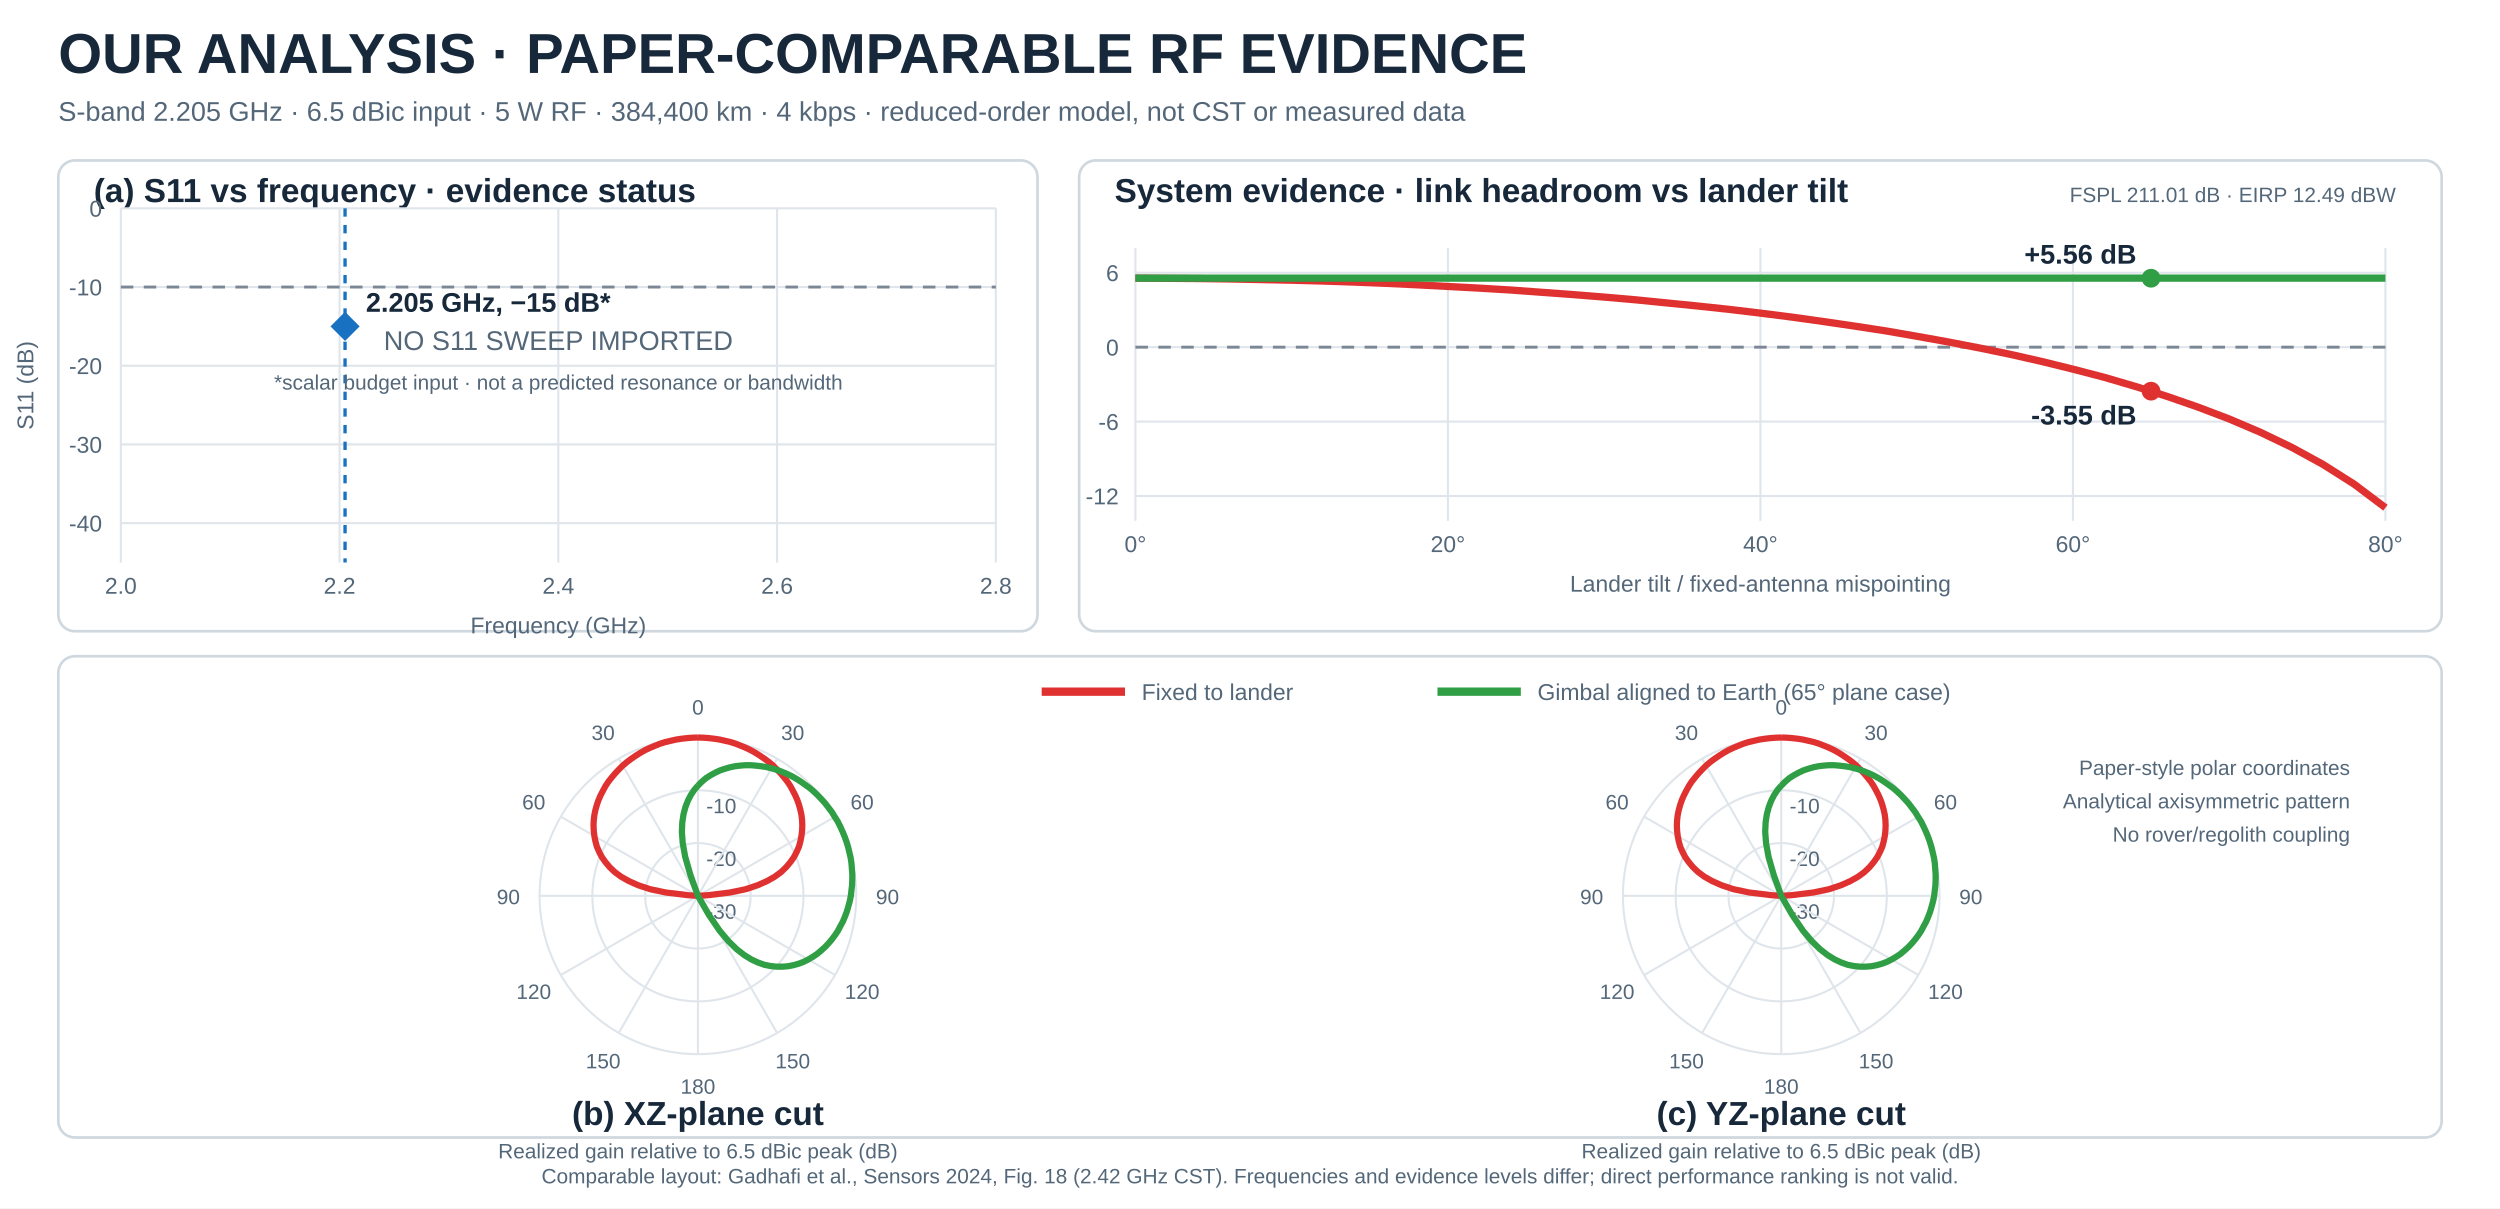
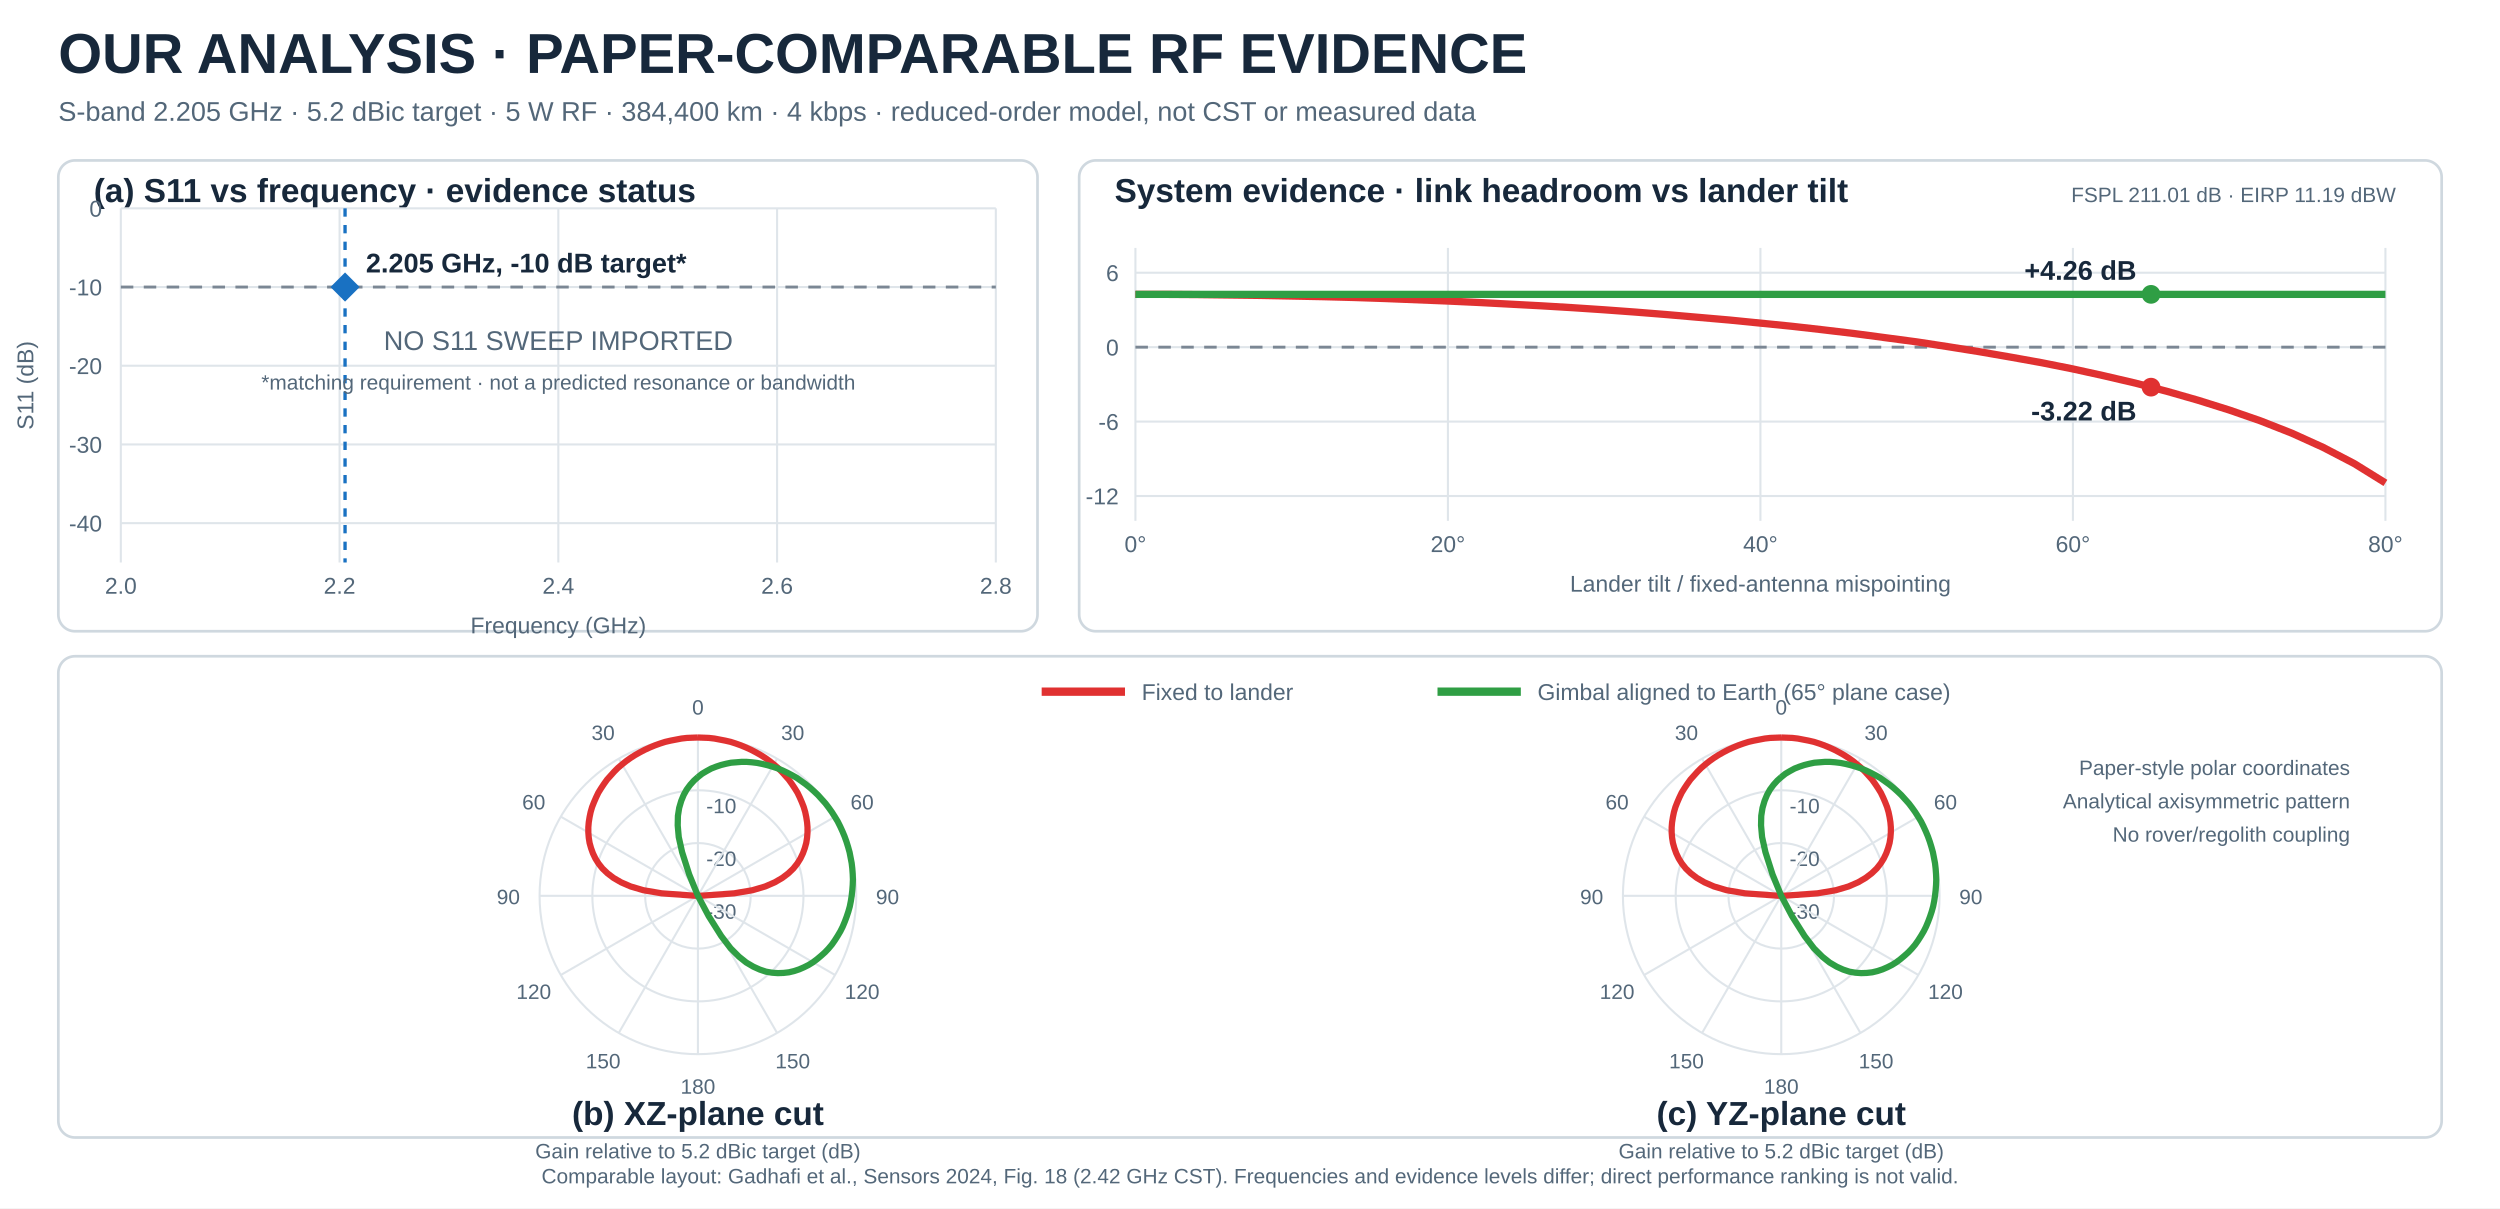
<svg xmlns="http://www.w3.org/2000/svg" width="1200" height="580" viewBox="0 0 1200 580">
  <rect width="100%" height="100%" fill="#fff" />
  <style>
text{font-family:Arial,"Noto Sans Thai",sans-serif;fill:#17283b}.title{font-size:27px;font-weight:700}.sub{font-size:13px;fill:#536779}.panel{font-size:16px;font-weight:700}.axis{font-size:11px;fill:#536779}.tiny{font-size:10px;fill:#536779}.metric{font-size:13px;font-weight:700}.card{fill:#fff;stroke:#cfd8df;stroke-width:1.3}.grid{stroke:#dfe5ea;stroke-width:1}.fixed{stroke:#e03131;fill:none}.gimbal{stroke:#2f9e44;fill:none}.threshold{stroke:#7b8794;stroke-width:1.4;stroke-dasharray:6 5}</style>
  <text x="28" y="35" class="title">OUR ANALYSIS · PAPER-COMPARABLE RF EVIDENCE</text>
-   <text x="28" y="58" class="sub">S-band 2.205 GHz · 6.5 dBic input · 5 W RF · 384,400 km · 4 kbps · reduced-order model, not CST or measured data</text>
+   <text x="28" y="58" class="sub">S-band 2.205 GHz · 5.2 dBic target · 5 W RF · 384,400 km · 4 kbps · reduced-order model, not CST or measured data</text>
  <rect x="28" y="77" width="470" height="226" rx="8" class="card" />
  <text x="45" y="97" class="panel">(a) S11 vs frequency · evidence status</text>
  <line x1="58" y1="100" x2="58" y2="270" class="grid" />
  <text x="58" y="285" text-anchor="middle" class="axis">2.0</text>
  <line x1="163" y1="100" x2="163" y2="270" class="grid" />
  <text x="163" y="285" text-anchor="middle" class="axis">2.2</text>
  <line x1="268" y1="100" x2="268" y2="270" class="grid" />
  <text x="268" y="285" text-anchor="middle" class="axis">2.4</text>
  <line x1="373" y1="100" x2="373" y2="270" class="grid" />
  <text x="373" y="285" text-anchor="middle" class="axis">2.6</text>
  <line x1="478" y1="100" x2="478" y2="270" class="grid" />
  <text x="478" y="285" text-anchor="middle" class="axis">2.8</text>
  <line x1="58" y1="100" x2="478" y2="100" class="grid" />
  <text x="49" y="104" text-anchor="end" class="axis">0</text>
  <line x1="58" y1="137.778" x2="478" y2="137.778" class="grid" />
  <text x="49" y="141.778" text-anchor="end" class="axis">-10</text>
  <line x1="58" y1="175.556" x2="478" y2="175.556" class="grid" />
  <text x="49" y="179.556" text-anchor="end" class="axis">-20</text>
  <line x1="58" y1="213.333" x2="478" y2="213.333" class="grid" />
  <text x="49" y="217.333" text-anchor="end" class="axis">-30</text>
  <line x1="58" y1="251.111" x2="478" y2="251.111" class="grid" />
  <text x="49" y="255.111" text-anchor="end" class="axis">-40</text>
  <line x1="58" y1="137.778" x2="478" y2="137.778" class="threshold" />
  <line x1="165.625" y1="100" x2="165.625" y2="270" stroke="#1971c2" stroke-width="1.6" stroke-dasharray="4 4" />
-   <path d="M165.625,149.667 l7,7 l-7,7 l-7,-7 z" fill="#1971c2" />
-   <text x="175.625" y="149.667" class="metric" fill="#1971c2">2.205 GHz, −15 dB*</text>
+   <path d="M165.625,130.778 l7,7 l-7,7 l-7,-7 z" fill="#1971c2" />
+   <text x="175.625" y="130.778" class="metric" fill="#1971c2">2.205 GHz, -10 dB target*</text>
  <text x="268" y="168" text-anchor="middle" class="sub">NO S11 SWEEP IMPORTED</text>
-   <text x="268" y="187" text-anchor="middle" class="tiny">*scalar budget input · not a predicted resonance or bandwidth</text>
+   <text x="268" y="187" text-anchor="middle" class="tiny">*matching requirement · not a predicted resonance or bandwidth</text>
  <text x="268" y="304" text-anchor="middle" class="axis">Frequency (GHz)</text>
  <text x="16" y="185" text-anchor="middle" class="axis" transform="rotate(-90 16 185)">S11 (dB)</text>
  <rect x="518" y="77" width="654" height="226" rx="8" class="card" />
  <text x="535" y="97" class="panel">System evidence · link headroom vs lander tilt</text>
-   <text x="1150" y="97" text-anchor="end" class="tiny">FSPL 211.01 dB · EIRP 12.49 dBW</text>
+   <text x="1150" y="97" text-anchor="end" class="tiny">FSPL 211.01 dB · EIRP 11.19 dBW</text>
  <line x1="545" y1="238.091" x2="1145" y2="238.091" class="grid" />
  <text x="537" y="242.091" text-anchor="end" class="axis">-12</text>
  <line x1="545" y1="202.364" x2="1145" y2="202.364" class="grid" />
  <text x="537" y="206.364" text-anchor="end" class="axis">-6</text>
  <line x1="545" y1="166.636" x2="1145" y2="166.636" class="grid" />
  <text x="537" y="170.636" text-anchor="end" class="axis">0</text>
  <line x1="545" y1="130.909" x2="1145" y2="130.909" class="grid" />
  <text x="537" y="134.909" text-anchor="end" class="axis">6</text>
  <line x1="545" y1="119" x2="545" y2="250" class="grid" />
  <text x="545" y="265" text-anchor="middle" class="axis">0°</text>
  <line x1="695" y1="119" x2="695" y2="250" class="grid" />
  <text x="695" y="265" text-anchor="middle" class="axis">20°</text>
  <line x1="845" y1="119" x2="845" y2="250" class="grid" />
  <text x="845" y="265" text-anchor="middle" class="axis">40°</text>
  <line x1="995" y1="119" x2="995" y2="250" class="grid" />
  <text x="995" y="265" text-anchor="middle" class="axis">60°</text>
  <line x1="1145" y1="119" x2="1145" y2="250" class="grid" />
  <text x="1145" y="265" text-anchor="middle" class="axis">80°</text>
  <line x1="545" y1="166.636" x2="1145" y2="166.636" class="threshold" />
-   <path d="M545.0,133.5 L560.0,133.6 L575.0,133.7 L590.0,133.9 L605.0,134.2 L620.0,134.5 L635.0,134.9 L650.0,135.4 L665.0,136.0 L680.0,136.7 L695.0,137.5 L710.0,138.3 L725.0,139.2 L740.0,140.3 L755.0,141.4 L770.0,142.6 L785.0,143.9 L800.0,145.4 L815.0,146.9 L830.0,148.5 L845.0,150.3 L860.0,152.2 L875.0,154.3 L890.0,156.5 L905.0,158.8 L920.0,161.4 L935.0,164.1 L950.0,167.0 L965.0,170.1 L980.0,173.5 L995.0,177.2 L1010.0,181.1 L1025.0,185.5 L1040.0,190.2 L1055.0,195.4 L1070.0,201.1 L1085.0,207.5 L1100.0,214.7 L1115.0,222.9 L1130.0,232.4 L1145.0,243.7" class="fixed" stroke-width="3.5" />
-   <path d="M545.0,133.5 L560.0,133.5 L575.0,133.5 L590.0,133.5 L605.0,133.5 L620.0,133.5 L635.0,133.5 L650.0,133.5 L665.0,133.5 L680.0,133.5 L695.0,133.5 L710.0,133.5 L725.0,133.5 L740.0,133.5 L755.0,133.5 L770.0,133.5 L785.0,133.5 L800.0,133.5 L815.0,133.5 L830.0,133.5 L845.0,133.5 L860.0,133.5 L875.0,133.5 L890.0,133.5 L905.0,133.5 L920.0,133.5 L935.0,133.5 L950.0,133.5 L965.0,133.5 L980.0,133.5 L995.0,133.5 L1010.0,133.5 L1025.0,133.5 L1040.0,133.5 L1055.0,133.5 L1070.0,133.5 L1085.0,133.5 L1100.0,133.5 L1115.0,133.5 L1130.0,133.5 L1145.0,133.5" class="gimbal" stroke-width="3.5" />
-   <circle cx="1032.5" cy="187.762" r="4.5" fill="#e03131" />
-   <circle cx="1032.5" cy="133.549" r="4.5" fill="#2f9e44" />
-   <text x="1025.5" y="203.762" text-anchor="end" class="metric" fill="#e03131">-3.55 dB</text>
-   <text x="1025.5" y="126.549" text-anchor="end" class="metric" fill="#2f9e44">+5.56 dB</text>
+   <path d="M545.0,141.3 L560.0,141.3 L575.0,141.4 L590.0,141.6 L605.0,141.8 L620.0,142.1 L635.0,142.4 L650.0,142.8 L665.0,143.3 L680.0,143.9 L695.0,144.5 L710.0,145.2 L725.0,146.0 L740.0,146.8 L755.0,147.7 L770.0,148.7 L785.0,149.8 L800.0,151.0 L815.0,152.3 L830.0,153.6 L845.0,155.1 L860.0,156.6 L875.0,158.3 L890.0,160.1 L905.0,162.1 L920.0,164.1 L935.0,166.4 L950.0,168.8 L965.0,171.4 L980.0,174.1 L995.0,177.1 L1010.0,180.4 L1025.0,183.9 L1040.0,187.8 L1055.0,192.1 L1070.0,196.8 L1085.0,202.0 L1100.0,207.9 L1115.0,214.7 L1130.0,222.5 L1145.0,231.8" class="fixed" stroke-width="3.5" />
+   <path d="M545.0,141.3 L560.0,141.3 L575.0,141.3 L590.0,141.3 L605.0,141.3 L620.0,141.3 L635.0,141.3 L650.0,141.3 L665.0,141.3 L680.0,141.3 L695.0,141.3 L710.0,141.3 L725.0,141.3 L740.0,141.3 L755.0,141.3 L770.0,141.3 L785.0,141.3 L800.0,141.3 L815.0,141.3 L830.0,141.3 L845.0,141.3 L860.0,141.3 L875.0,141.3 L890.0,141.3 L905.0,141.3 L920.0,141.3 L935.0,141.3 L950.0,141.3 L965.0,141.3 L980.0,141.3 L995.0,141.3 L1010.0,141.3 L1025.0,141.3 L1040.0,141.3 L1055.0,141.3 L1070.0,141.3 L1085.0,141.3 L1100.0,141.3 L1115.0,141.3 L1130.0,141.3 L1145.0,141.3" class="gimbal" stroke-width="3.5" />
+   <circle cx="1032.5" cy="185.836" r="4.5" fill="#e03131" />
+   <circle cx="1032.5" cy="141.29" r="4.5" fill="#2f9e44" />
+   <text x="1025.5" y="201.836" text-anchor="end" class="metric" fill="#e03131">-3.22 dB</text>
+   <text x="1025.5" y="134.29" text-anchor="end" class="metric" fill="#2f9e44">+4.26 dB</text>
  <text x="845" y="284" text-anchor="middle" class="axis">Lander tilt / fixed-antenna mispointing</text>
  <rect x="28" y="315" width="1144" height="231" rx="8" class="card" />
  <line x1="500" y1="332" x2="540" y2="332" class="fixed" stroke-width="4" />
  <text x="548" y="336" class="axis">Fixed to lander</text>
  <line x1="690" y1="332" x2="730" y2="332" class="gimbal" stroke-width="4" />
  <text x="738" y="336" class="axis">Gimbal aligned to Earth (65° plane case)</text>
  <circle cx="335" cy="430" r="0" fill="none" class="grid" />
  <text x="339" y="441" class="tiny">-30</text>
  <circle cx="335" cy="430" r="25.333" fill="none" class="grid" />
  <text x="339" y="415.667" class="tiny">-20</text>
  <circle cx="335" cy="430" r="50.667" fill="none" class="grid" />
  <text x="339" y="390.333" class="tiny">-10</text>
  <circle cx="335" cy="430" r="76" fill="none" class="grid" />
  <line x1="335" y1="430" x2="335" y2="354" class="grid" />
  <text x="335" y="343" class="tiny" text-anchor="middle">0</text>
  <line x1="335" y1="430" x2="373" y2="364.182" class="grid" />
  <text x="380.5" y="355.192" class="tiny" text-anchor="middle">30</text>
  <line x1="335" y1="430" x2="400.818" y2="392" class="grid" />
  <text x="413.808" y="388.5" class="tiny" text-anchor="middle">60</text>
  <line x1="335" y1="430" x2="411" y2="430" class="grid" />
  <text x="426" y="434" class="tiny" text-anchor="middle">90</text>
  <line x1="335" y1="430" x2="400.818" y2="468" class="grid" />
  <text x="413.808" y="479.5" class="tiny" text-anchor="middle">120</text>
  <line x1="335" y1="430" x2="373" y2="495.818" class="grid" />
  <text x="380.5" y="512.808" class="tiny" text-anchor="middle">150</text>
  <line x1="335" y1="430" x2="335" y2="506" class="grid" />
  <text x="335" y="525" class="tiny" text-anchor="middle">180</text>
  <line x1="335" y1="430" x2="297" y2="495.818" class="grid" />
  <text x="289.5" y="512.808" class="tiny" text-anchor="middle">150</text>
  <line x1="335" y1="430" x2="269.182" y2="468" class="grid" />
  <text x="256.192" y="479.5" class="tiny" text-anchor="middle">120</text>
  <line x1="335" y1="430" x2="259" y2="430" class="grid" />
  <text x="244" y="434" class="tiny" text-anchor="middle">90</text>
  <line x1="335" y1="430" x2="269.182" y2="392" class="grid" />
  <text x="256.192" y="388.5" class="tiny" text-anchor="middle">60</text>
  <line x1="335" y1="430" x2="297" y2="364.182" class="grid" />
  <text x="289.5" y="355.192" class="tiny" text-anchor="middle">30</text>
-   <path d="M335.0,354.0 L337.7,354.1 L340.3,354.3 L342.9,354.6 L345.5,355.0 L348.1,355.6 L350.7,356.2 L353.2,357.0 L355.7,358.0 L358.1,359.0 L360.4,360.1 L362.7,361.4 L364.9,362.8 L367.1,364.3 L369.1,365.8 L371.1,367.5 L372.9,369.3 L374.7,371.2 L376.3,373.1 L377.9,375.1 L379.3,377.2 L380.5,379.4 L381.7,381.7 L382.7,384.0 L383.5,386.3 L384.2,388.8 L384.7,391.2 L385.0,393.7 L385.1,396.2 L385.0,398.7 L384.7,401.3 L384.2,403.8 L383.5,406.4 L382.4,408.9 L381.1,411.4 L379.4,413.8 L377.4,416.2 L374.9,418.6 L371.9,420.8 L368.2,422.9 L363.7,424.9 L358.0,426.8 L350.4,428.4 L339.7,429.7 L335.0,430.0 L335.0,430.0 L335.0,430.0 L335.0,430.0 L335.0,430.0 L335.0,430.0 L335.0,430.0 L335.0,430.0 L335.0,430.0 L335.0,430.0 L335.0,430.0 L335.0,430.0 L335.0,430.0 L335.0,430.0 L335.0,430.0 L335.0,430.0 L335.0,430.0 L335.0,430.0 L335.0,430.0 L335.0,430.0 L335.0,430.0 L335.0,430.0 L335.0,430.0 L335.0,430.0 L335.0,430.0 L335.0,430.0 L335.0,430.0 L335.0,430.0 L335.0,430.0 L335.0,430.0 L335.0,430.0 L335.0,430.0 L335.0,430.0 L335.0,430.0 L335.0,430.0 L335.0,430.0 L335.0,430.0 L335.0,430.0 L335.0,430.0 L335.0,430.0 L335.0,430.0 L335.0,430.0 L335.0,430.0 L335.0,430.0 L335.0,430.0 L335.0,430.0 L335.0,430.0 L335.0,430.0 L335.0,430.0 L335.0,430.0 L335.0,430.0 L335.0,430.0 L335.0,430.0 L335.0,430.0 L335.0,430.0 L335.0,430.0 L335.0,430.0 L335.0,430.0 L335.0,430.0 L335.0,430.0 L335.0,430.0 L335.0,430.0 L335.0,430.0 L335.0,430.0 L335.0,430.0 L335.0,430.0 L335.0,430.0 L335.0,430.0 L335.0,430.0 L335.0,430.0 L335.0,430.0 L335.0,430.0 L335.0,430.0 L335.0,430.0 L335.0,430.0 L335.0,430.0 L335.0,430.0 L335.0,430.0 L335.0,430.0 L335.0,430.0 L335.0,430.0 L335.0,430.0 L335.0,430.0 L335.0,430.0 L335.0,430.0 L335.0,430.0 L335.0,430.0 L335.0,430.0 L335.0,430.0 L335.0,430.0 L335.0,430.0 L335.0,430.0 L335.0,430.0 L330.3,429.7 L319.6,428.4 L312.0,426.8 L306.3,424.9 L301.8,422.9 L298.1,420.8 L295.1,418.6 L292.6,416.2 L290.6,413.8 L288.9,411.4 L287.6,408.9 L286.5,406.4 L285.8,403.8 L285.3,401.3 L285.0,398.7 L284.9,396.2 L285.0,393.7 L285.3,391.2 L285.8,388.8 L286.5,386.3 L287.3,384.0 L288.3,381.7 L289.5,379.4 L290.7,377.2 L292.1,375.1 L293.7,373.1 L295.3,371.2 L297.1,369.3 L298.9,367.5 L300.9,365.8 L302.9,364.3 L305.1,362.8 L307.3,361.4 L309.6,360.1 L311.9,359.0 L314.3,358.0 L316.8,357.0 L319.3,356.2 L321.9,355.6 L324.5,355.0 L327.1,354.6 L329.7,354.3 L332.3,354.1 L335.0,354.0" class="fixed" stroke-width="3" />
-   <path d="M335.0,377.1 L336.9,375.2 L338.9,373.5 L341.1,372.1 L343.3,370.9 L345.6,369.8 L348.0,369.0 L350.4,368.3 L352.8,367.8 L355.3,367.5 L357.8,367.3 L360.3,367.3 L362.8,367.5 L365.4,367.8 L367.9,368.2 L370.3,368.8 L372.8,369.5 L375.2,370.4 L377.6,371.4 L379.9,372.5 L382.2,373.8 L384.4,375.2 L386.5,376.7 L388.6,378.2 L390.6,379.9 L392.5,381.7 L394.3,383.6 L396.1,385.6 L397.7,387.7 L399.3,389.8 L400.7,392.1 L402.1,394.3 L403.3,396.7 L404.4,399.1 L405.4,401.5 L406.3,404.0 L407.1,406.6 L407.7,409.1 L408.3,411.7 L408.7,414.3 L408.9,417.0 L409.1,419.6 L409.1,422.2 L409.0,424.8 L408.7,427.4 L408.4,430.0 L407.9,432.5 L407.2,435.1 L406.5,437.5 L405.6,439.9 L404.6,442.3 L403.4,444.5 L402.2,446.8 L400.8,448.9 L399.3,450.9 L397.7,452.8 L396.0,454.6 L394.1,456.3 L392.2,457.9 L390.1,459.3 L387.9,460.6 L385.7,461.7 L383.3,462.6 L380.8,463.3 L378.2,463.8 L375.6,464.0 L372.8,464.0 L369.9,463.7 L366.9,463.1 L363.8,462.0 L360.6,460.5 L357.2,458.4 L353.6,455.6 L349.7,451.8 L345.4,446.7 L340.3,439.2 L335.0,430.0 L335.0,430.0 L335.0,430.0 L335.0,430.0 L335.0,430.0 L335.0,430.0 L335.0,430.0 L335.0,430.0 L335.0,430.0 L335.0,430.0 L335.0,430.0 L335.0,430.0 L335.0,430.0 L335.0,430.0 L335.0,430.0 L335.0,430.0 L335.0,430.0 L335.0,430.0 L335.0,430.0 L335.0,430.0 L335.0,430.0 L335.0,430.0 L335.0,430.0 L335.0,430.0 L335.0,430.0 L335.0,430.0 L335.0,430.0 L335.0,430.0 L335.0,430.0 L335.0,430.0 L335.0,430.0 L335.0,430.0 L335.0,430.0 L335.0,430.0 L335.0,430.0 L335.0,430.0 L335.0,430.0 L335.0,430.0 L335.0,430.0 L335.0,430.0 L335.0,430.0 L335.0,430.0 L335.0,430.0 L335.0,430.0 L335.0,430.0 L335.0,430.0 L335.0,430.0 L335.0,430.0 L335.0,430.0 L335.0,430.0 L335.0,430.0 L335.0,430.0 L335.0,430.0 L335.0,430.0 L335.0,430.0 L335.0,430.0 L335.0,430.0 L335.0,430.0 L335.0,430.0 L335.0,430.0 L335.0,430.0 L335.0,430.0 L335.0,430.0 L335.0,430.0 L335.0,430.0 L335.0,430.0 L335.0,430.0 L335.0,430.0 L335.0,430.0 L335.0,430.0 L335.0,430.0 L335.0,430.0 L335.0,430.0 L335.0,430.0 L335.0,430.0 L335.0,430.0 L335.0,430.0 L335.0,430.0 L335.0,430.0 L335.0,430.0 L335.0,430.0 L335.0,430.0 L335.0,430.0 L335.0,430.0 L335.0,430.0 L335.0,430.0 L335.0,430.0 L335.0,430.0 L335.0,430.0 L335.0,430.0 L335.0,430.0 L335.0,430.0 L335.0,430.0 L335.0,430.0 L331.4,420.0 L328.9,411.3 L327.7,404.7 L327.3,399.3 L327.5,394.7 L328.1,390.8 L329.0,387.4 L330.2,384.3 L331.6,381.6 L333.2,379.2 L335.0,377.1" class="gimbal" stroke-width="3" />
+   <path d="M335.0,354.0 L337.7,354.1 L340.3,354.2 L342.9,354.5 L345.5,355.0 L348.1,355.5 L350.7,356.1 L353.2,356.9 L355.7,357.8 L358.1,358.8 L360.5,359.9 L362.8,361.1 L365.1,362.4 L367.3,363.8 L369.4,365.3 L371.4,366.9 L373.4,368.6 L375.2,370.4 L376.9,372.3 L378.6,374.2 L380.1,376.3 L381.5,378.4 L382.8,380.5 L383.9,382.8 L384.9,385.1 L385.8,387.4 L386.5,389.8 L387.0,392.2 L387.4,394.7 L387.6,397.1 L387.6,399.6 L387.4,402.1 L387.0,404.6 L386.3,407.1 L385.4,409.6 L384.2,412.1 L382.7,414.5 L380.8,416.9 L378.4,419.2 L375.5,421.4 L371.9,423.5 L367.3,425.5 L361.2,427.3 L352.4,428.8 L337.2,429.9 L335.0,430.0 L335.0,430.0 L335.0,430.0 L335.0,430.0 L335.0,430.0 L335.0,430.0 L335.0,430.0 L335.0,430.0 L335.0,430.0 L335.0,430.0 L335.0,430.0 L335.0,430.0 L335.0,430.0 L335.0,430.0 L335.0,430.0 L335.0,430.0 L335.0,430.0 L335.0,430.0 L335.0,430.0 L335.0,430.0 L335.0,430.0 L335.0,430.0 L335.0,430.0 L335.0,430.0 L335.0,430.0 L335.0,430.0 L335.0,430.0 L335.0,430.0 L335.0,430.0 L335.0,430.0 L335.0,430.0 L335.0,430.0 L335.0,430.0 L335.0,430.0 L335.0,430.0 L335.0,430.0 L335.0,430.0 L335.0,430.0 L335.0,430.0 L335.0,430.0 L335.0,430.0 L335.0,430.0 L335.0,430.0 L335.0,430.0 L335.0,430.0 L335.0,430.0 L335.0,430.0 L335.0,430.0 L335.0,430.0 L335.0,430.0 L335.0,430.0 L335.0,430.0 L335.0,430.0 L335.0,430.0 L335.0,430.0 L335.0,430.0 L335.0,430.0 L335.0,430.0 L335.0,430.0 L335.0,430.0 L335.0,430.0 L335.0,430.0 L335.0,430.0 L335.0,430.0 L335.0,430.0 L335.0,430.0 L335.0,430.0 L335.0,430.0 L335.0,430.0 L335.0,430.0 L335.0,430.0 L335.0,430.0 L335.0,430.0 L335.0,430.0 L335.0,430.0 L335.0,430.0 L335.0,430.0 L335.0,430.0 L335.0,430.0 L335.0,430.0 L335.0,430.0 L335.0,430.0 L335.0,430.0 L335.0,430.0 L335.0,430.0 L335.0,430.0 L335.0,430.0 L335.0,430.0 L335.0,430.0 L335.0,430.0 L335.0,430.0 L332.8,429.9 L317.6,428.8 L308.8,427.3 L302.7,425.5 L298.1,423.5 L294.5,421.4 L291.6,419.2 L289.2,416.9 L287.3,414.5 L285.8,412.1 L284.6,409.6 L283.7,407.1 L283.0,404.6 L282.6,402.1 L282.4,399.6 L282.4,397.1 L282.6,394.7 L283.0,392.2 L283.5,389.8 L284.2,387.4 L285.1,385.1 L286.1,382.8 L287.2,380.5 L288.5,378.4 L289.9,376.3 L291.4,374.2 L293.1,372.3 L294.8,370.4 L296.6,368.6 L298.6,366.9 L300.6,365.3 L302.7,363.8 L304.9,362.4 L307.2,361.1 L309.5,359.9 L311.9,358.8 L314.3,357.8 L316.8,356.9 L319.3,356.1 L321.9,355.5 L324.5,355.0 L327.1,354.5 L329.7,354.2 L332.3,354.1 L335.0,354.0" class="fixed" stroke-width="3" />
+   <path d="M335.0,373.0 L337.0,371.4 L339.2,370.1 L341.4,368.9 L343.7,368.0 L346.1,367.2 L348.5,366.6 L350.9,366.1 L353.4,365.9 L355.9,365.7 L358.4,365.7 L360.9,365.9 L363.4,366.2 L365.9,366.7 L368.4,367.3 L370.8,368.0 L373.2,368.8 L375.6,369.8 L377.9,370.9 L380.2,372.1 L382.5,373.4 L384.6,374.9 L386.7,376.4 L388.8,378.1 L390.7,379.8 L392.6,381.6 L394.4,383.6 L396.2,385.6 L397.8,387.7 L399.3,389.8 L400.7,392.0 L402.1,394.3 L403.3,396.7 L404.4,399.1 L405.4,401.5 L406.3,404.0 L407.1,406.6 L407.8,409.1 L408.3,411.7 L408.8,414.3 L409.1,416.9 L409.3,419.6 L409.4,422.2 L409.3,424.8 L409.1,427.4 L408.8,430.0 L408.4,432.6 L407.9,435.1 L407.2,437.6 L406.4,440.0 L405.5,442.4 L404.5,444.8 L403.4,447.0 L402.1,449.2 L400.7,451.4 L399.3,453.4 L397.7,455.3 L396.0,457.1 L394.1,458.8 L392.2,460.4 L390.2,461.9 L388.1,463.2 L385.9,464.3 L383.6,465.3 L381.2,466.1 L378.7,466.7 L376.1,467.0 L373.4,467.1 L370.6,466.9 L367.7,466.4 L364.7,465.4 L361.6,464.0 L358.2,462.0 L354.7,459.2 L350.7,455.2 L346.2,449.3 L340.2,439.8 L335.0,430.0 L335.0,430.0 L335.0,430.0 L335.0,430.0 L335.0,430.0 L335.0,430.0 L335.0,430.0 L335.0,430.0 L335.0,430.0 L335.0,430.0 L335.0,430.0 L335.0,430.0 L335.0,430.0 L335.0,430.0 L335.0,430.0 L335.0,430.0 L335.0,430.0 L335.0,430.0 L335.0,430.0 L335.0,430.0 L335.0,430.0 L335.0,430.0 L335.0,430.0 L335.0,430.0 L335.0,430.0 L335.0,430.0 L335.0,430.0 L335.0,430.0 L335.0,430.0 L335.0,430.0 L335.0,430.0 L335.0,430.0 L335.0,430.0 L335.0,430.0 L335.0,430.0 L335.0,430.0 L335.0,430.0 L335.0,430.0 L335.0,430.0 L335.0,430.0 L335.0,430.0 L335.0,430.0 L335.0,430.0 L335.0,430.0 L335.0,430.0 L335.0,430.0 L335.0,430.0 L335.0,430.0 L335.0,430.0 L335.0,430.0 L335.0,430.0 L335.0,430.0 L335.0,430.0 L335.0,430.0 L335.0,430.0 L335.0,430.0 L335.0,430.0 L335.0,430.0 L335.0,430.0 L335.0,430.0 L335.0,430.0 L335.0,430.0 L335.0,430.0 L335.0,430.0 L335.0,430.0 L335.0,430.0 L335.0,430.0 L335.0,430.0 L335.0,430.0 L335.0,430.0 L335.0,430.0 L335.0,430.0 L335.0,430.0 L335.0,430.0 L335.0,430.0 L335.0,430.0 L335.0,430.0 L335.0,430.0 L335.0,430.0 L335.0,430.0 L335.0,430.0 L335.0,430.0 L335.0,430.0 L335.0,430.0 L335.0,430.0 L335.0,430.0 L335.0,430.0 L335.0,430.0 L335.0,430.0 L335.0,430.0 L335.0,430.0 L335.0,430.0 L330.8,419.7 L327.4,409.0 L325.8,401.8 L325.3,396.2 L325.4,391.6 L326.0,387.8 L327.0,384.4 L328.2,381.5 L329.6,379.0 L331.3,376.7 L333.1,374.7 L335.0,373.0" class="gimbal" stroke-width="3" />
  <text x="335" y="540" text-anchor="middle" class="panel">(b) XZ-plane cut</text>
-   <text x="335" y="556" text-anchor="middle" class="tiny">Realized gain relative to 6.5 dBic peak (dB)</text>
+   <text x="335" y="556" text-anchor="middle" class="tiny">Gain relative to 5.2 dBic target (dB)</text>
  <circle cx="855" cy="430" r="0" fill="none" class="grid" />
  <text x="859" y="441" class="tiny">-30</text>
  <circle cx="855" cy="430" r="25.333" fill="none" class="grid" />
  <text x="859" y="415.667" class="tiny">-20</text>
  <circle cx="855" cy="430" r="50.667" fill="none" class="grid" />
  <text x="859" y="390.333" class="tiny">-10</text>
  <circle cx="855" cy="430" r="76" fill="none" class="grid" />
  <line x1="855" y1="430" x2="855" y2="354" class="grid" />
  <text x="855" y="343" class="tiny" text-anchor="middle">0</text>
  <line x1="855" y1="430" x2="893" y2="364.182" class="grid" />
  <text x="900.5" y="355.192" class="tiny" text-anchor="middle">30</text>
  <line x1="855" y1="430" x2="920.818" y2="392" class="grid" />
  <text x="933.808" y="388.5" class="tiny" text-anchor="middle">60</text>
  <line x1="855" y1="430" x2="931" y2="430" class="grid" />
  <text x="946" y="434" class="tiny" text-anchor="middle">90</text>
  <line x1="855" y1="430" x2="920.818" y2="468" class="grid" />
  <text x="933.808" y="479.5" class="tiny" text-anchor="middle">120</text>
  <line x1="855" y1="430" x2="893" y2="495.818" class="grid" />
  <text x="900.5" y="512.808" class="tiny" text-anchor="middle">150</text>
  <line x1="855" y1="430" x2="855" y2="506" class="grid" />
  <text x="855" y="525" class="tiny" text-anchor="middle">180</text>
  <line x1="855" y1="430" x2="817" y2="495.818" class="grid" />
  <text x="809.5" y="512.808" class="tiny" text-anchor="middle">150</text>
  <line x1="855" y1="430" x2="789.182" y2="468" class="grid" />
  <text x="776.192" y="479.5" class="tiny" text-anchor="middle">120</text>
  <line x1="855" y1="430" x2="779" y2="430" class="grid" />
  <text x="764" y="434" class="tiny" text-anchor="middle">90</text>
  <line x1="855" y1="430" x2="789.182" y2="392" class="grid" />
  <text x="776.192" y="388.5" class="tiny" text-anchor="middle">60</text>
  <line x1="855" y1="430" x2="817" y2="364.182" class="grid" />
  <text x="809.5" y="355.192" class="tiny" text-anchor="middle">30</text>
-   <path d="M855.0,354.0 L857.7,354.1 L860.3,354.3 L862.9,354.6 L865.5,355.0 L868.1,355.6 L870.7,356.2 L873.2,357.0 L875.7,358.0 L878.1,359.0 L880.4,360.1 L882.7,361.4 L884.9,362.8 L887.1,364.3 L889.1,365.8 L891.1,367.5 L892.9,369.3 L894.7,371.2 L896.3,373.1 L897.9,375.1 L899.3,377.2 L900.5,379.4 L901.7,381.7 L902.7,384.0 L903.5,386.3 L904.2,388.8 L904.7,391.2 L905.0,393.7 L905.1,396.2 L905.0,398.7 L904.7,401.3 L904.2,403.8 L903.5,406.4 L902.4,408.9 L901.1,411.4 L899.4,413.8 L897.4,416.2 L894.9,418.6 L891.9,420.8 L888.2,422.9 L883.7,424.9 L878.0,426.8 L870.4,428.4 L859.7,429.7 L855.0,430.0 L855.0,430.0 L855.0,430.0 L855.0,430.0 L855.0,430.0 L855.0,430.0 L855.0,430.0 L855.0,430.0 L855.0,430.0 L855.0,430.0 L855.0,430.0 L855.0,430.0 L855.0,430.0 L855.0,430.0 L855.0,430.0 L855.0,430.0 L855.0,430.0 L855.0,430.0 L855.0,430.0 L855.0,430.0 L855.0,430.0 L855.0,430.0 L855.0,430.0 L855.0,430.0 L855.0,430.0 L855.0,430.0 L855.0,430.0 L855.0,430.0 L855.0,430.0 L855.0,430.0 L855.0,430.0 L855.0,430.0 L855.0,430.0 L855.0,430.0 L855.0,430.0 L855.0,430.0 L855.0,430.0 L855.0,430.0 L855.0,430.0 L855.0,430.0 L855.0,430.0 L855.0,430.0 L855.0,430.0 L855.0,430.0 L855.0,430.0 L855.0,430.0 L855.0,430.0 L855.0,430.0 L855.0,430.0 L855.0,430.0 L855.0,430.0 L855.0,430.0 L855.0,430.0 L855.0,430.0 L855.0,430.0 L855.0,430.0 L855.0,430.0 L855.0,430.0 L855.0,430.0 L855.0,430.0 L855.0,430.0 L855.0,430.0 L855.0,430.0 L855.0,430.0 L855.0,430.0 L855.0,430.0 L855.0,430.0 L855.0,430.0 L855.0,430.0 L855.0,430.0 L855.0,430.0 L855.0,430.0 L855.0,430.0 L855.0,430.0 L855.0,430.0 L855.0,430.0 L855.0,430.0 L855.0,430.0 L855.0,430.0 L855.0,430.0 L855.0,430.0 L855.0,430.0 L855.0,430.0 L855.0,430.0 L855.0,430.0 L855.0,430.0 L855.0,430.0 L855.0,430.0 L855.0,430.0 L855.0,430.0 L855.0,430.0 L855.0,430.0 L855.0,430.0 L850.3,429.7 L839.6,428.4 L832.0,426.8 L826.3,424.9 L821.8,422.9 L818.1,420.8 L815.1,418.6 L812.6,416.2 L810.6,413.8 L808.9,411.4 L807.6,408.9 L806.5,406.4 L805.8,403.8 L805.3,401.3 L805.0,398.7 L804.9,396.2 L805.0,393.7 L805.3,391.2 L805.8,388.8 L806.5,386.3 L807.3,384.0 L808.3,381.7 L809.5,379.4 L810.7,377.2 L812.1,375.1 L813.7,373.1 L815.3,371.2 L817.1,369.3 L818.9,367.5 L820.9,365.8 L822.9,364.3 L825.1,362.8 L827.3,361.4 L829.6,360.1 L831.9,359.0 L834.3,358.0 L836.8,357.0 L839.3,356.2 L841.9,355.6 L844.5,355.0 L847.1,354.6 L849.7,354.3 L852.3,354.1 L855.0,354.0" class="fixed" stroke-width="3" />
-   <path d="M855.0,377.1 L856.9,375.2 L858.9,373.5 L861.1,372.1 L863.3,370.9 L865.6,369.8 L868.0,369.0 L870.4,368.3 L872.8,367.8 L875.3,367.5 L877.8,367.3 L880.3,367.3 L882.8,367.5 L885.4,367.8 L887.9,368.2 L890.3,368.8 L892.8,369.5 L895.2,370.4 L897.6,371.4 L899.9,372.5 L902.2,373.8 L904.4,375.2 L906.5,376.7 L908.6,378.2 L910.6,379.9 L912.5,381.7 L914.3,383.6 L916.1,385.6 L917.7,387.7 L919.3,389.8 L920.7,392.1 L922.1,394.3 L923.3,396.7 L924.4,399.1 L925.4,401.5 L926.3,404.0 L927.1,406.6 L927.7,409.1 L928.3,411.7 L928.7,414.3 L928.9,417.0 L929.1,419.6 L929.1,422.2 L929.0,424.8 L928.7,427.4 L928.4,430.0 L927.9,432.5 L927.2,435.1 L926.5,437.5 L925.6,439.9 L924.6,442.3 L923.4,444.5 L922.2,446.8 L920.8,448.9 L919.3,450.9 L917.7,452.8 L916.0,454.6 L914.1,456.3 L912.2,457.9 L910.1,459.3 L907.9,460.6 L905.7,461.7 L903.3,462.6 L900.8,463.3 L898.2,463.8 L895.6,464.0 L892.8,464.0 L889.9,463.7 L886.9,463.1 L883.8,462.0 L880.6,460.5 L877.2,458.4 L873.6,455.6 L869.7,451.8 L865.4,446.7 L860.3,439.2 L855.0,430.0 L855.0,430.0 L855.0,430.0 L855.0,430.0 L855.0,430.0 L855.0,430.0 L855.0,430.0 L855.0,430.0 L855.0,430.0 L855.0,430.0 L855.0,430.0 L855.0,430.0 L855.0,430.0 L855.0,430.0 L855.0,430.0 L855.0,430.0 L855.0,430.0 L855.0,430.0 L855.0,430.0 L855.0,430.0 L855.0,430.0 L855.0,430.0 L855.0,430.0 L855.0,430.0 L855.0,430.0 L855.0,430.0 L855.0,430.0 L855.0,430.0 L855.0,430.0 L855.0,430.0 L855.0,430.0 L855.0,430.0 L855.0,430.0 L855.0,430.0 L855.0,430.0 L855.0,430.0 L855.0,430.0 L855.0,430.0 L855.0,430.0 L855.0,430.0 L855.0,430.0 L855.0,430.0 L855.0,430.0 L855.0,430.0 L855.0,430.0 L855.0,430.0 L855.0,430.0 L855.0,430.0 L855.0,430.0 L855.0,430.0 L855.0,430.0 L855.0,430.0 L855.0,430.0 L855.0,430.0 L855.0,430.0 L855.0,430.0 L855.0,430.0 L855.0,430.0 L855.0,430.0 L855.0,430.0 L855.0,430.0 L855.0,430.0 L855.0,430.0 L855.0,430.0 L855.0,430.0 L855.0,430.0 L855.0,430.0 L855.0,430.0 L855.0,430.0 L855.0,430.0 L855.0,430.0 L855.0,430.0 L855.0,430.0 L855.0,430.0 L855.0,430.0 L855.0,430.0 L855.0,430.0 L855.0,430.0 L855.0,430.0 L855.0,430.0 L855.0,430.0 L855.0,430.0 L855.0,430.0 L855.0,430.0 L855.0,430.0 L855.0,430.0 L855.0,430.0 L855.0,430.0 L855.0,430.0 L855.0,430.0 L855.0,430.0 L855.0,430.0 L855.0,430.0 L855.0,430.0 L851.4,420.0 L848.9,411.3 L847.7,404.7 L847.3,399.3 L847.5,394.7 L848.1,390.8 L849.0,387.4 L850.2,384.3 L851.6,381.6 L853.2,379.2 L855.0,377.1" class="gimbal" stroke-width="3" />
+   <path d="M855.0,354.0 L857.7,354.1 L860.3,354.2 L862.9,354.5 L865.5,355.0 L868.1,355.5 L870.7,356.1 L873.2,356.9 L875.7,357.8 L878.1,358.8 L880.5,359.9 L882.8,361.1 L885.1,362.4 L887.3,363.8 L889.4,365.3 L891.4,366.9 L893.4,368.6 L895.2,370.4 L896.9,372.3 L898.6,374.2 L900.1,376.3 L901.5,378.4 L902.8,380.5 L903.9,382.8 L904.9,385.1 L905.8,387.4 L906.5,389.8 L907.0,392.2 L907.4,394.7 L907.6,397.1 L907.6,399.6 L907.4,402.1 L907.0,404.6 L906.3,407.1 L905.4,409.6 L904.2,412.1 L902.7,414.5 L900.8,416.9 L898.4,419.2 L895.5,421.4 L891.9,423.5 L887.3,425.5 L881.2,427.3 L872.4,428.8 L857.2,429.9 L855.0,430.0 L855.0,430.0 L855.0,430.0 L855.0,430.0 L855.0,430.0 L855.0,430.0 L855.0,430.0 L855.0,430.0 L855.0,430.0 L855.0,430.0 L855.0,430.0 L855.0,430.0 L855.0,430.0 L855.0,430.0 L855.0,430.0 L855.0,430.0 L855.0,430.0 L855.0,430.0 L855.0,430.0 L855.0,430.0 L855.0,430.0 L855.0,430.0 L855.0,430.0 L855.0,430.0 L855.0,430.0 L855.0,430.0 L855.0,430.0 L855.0,430.0 L855.0,430.0 L855.0,430.0 L855.0,430.0 L855.0,430.0 L855.0,430.0 L855.0,430.0 L855.0,430.0 L855.0,430.0 L855.0,430.0 L855.0,430.0 L855.0,430.0 L855.0,430.0 L855.0,430.0 L855.0,430.0 L855.0,430.0 L855.0,430.0 L855.0,430.0 L855.0,430.0 L855.0,430.0 L855.0,430.0 L855.0,430.0 L855.0,430.0 L855.0,430.0 L855.0,430.0 L855.0,430.0 L855.0,430.0 L855.0,430.0 L855.0,430.0 L855.0,430.0 L855.0,430.0 L855.0,430.0 L855.0,430.0 L855.0,430.0 L855.0,430.0 L855.0,430.0 L855.0,430.0 L855.0,430.0 L855.0,430.0 L855.0,430.0 L855.0,430.0 L855.0,430.0 L855.0,430.0 L855.0,430.0 L855.0,430.0 L855.0,430.0 L855.0,430.0 L855.0,430.0 L855.0,430.0 L855.0,430.0 L855.0,430.0 L855.0,430.0 L855.0,430.0 L855.0,430.0 L855.0,430.0 L855.0,430.0 L855.0,430.0 L855.0,430.0 L855.0,430.0 L855.0,430.0 L855.0,430.0 L855.0,430.0 L855.0,430.0 L855.0,430.0 L852.8,429.9 L837.6,428.8 L828.8,427.3 L822.7,425.5 L818.1,423.5 L814.5,421.4 L811.6,419.2 L809.2,416.9 L807.3,414.5 L805.8,412.1 L804.6,409.6 L803.7,407.1 L803.0,404.6 L802.6,402.1 L802.4,399.6 L802.4,397.1 L802.6,394.7 L803.0,392.2 L803.5,389.8 L804.2,387.4 L805.1,385.1 L806.1,382.8 L807.2,380.5 L808.5,378.4 L809.9,376.3 L811.4,374.2 L813.1,372.3 L814.8,370.4 L816.6,368.6 L818.6,366.9 L820.6,365.3 L822.7,363.8 L824.9,362.4 L827.2,361.1 L829.5,359.9 L831.9,358.8 L834.3,357.8 L836.8,356.9 L839.3,356.1 L841.9,355.5 L844.5,355.0 L847.1,354.5 L849.7,354.2 L852.3,354.1 L855.0,354.0" class="fixed" stroke-width="3" />
+   <path d="M855.0,373.0 L857.0,371.4 L859.2,370.1 L861.4,368.9 L863.7,368.0 L866.1,367.2 L868.5,366.6 L870.9,366.1 L873.4,365.9 L875.9,365.7 L878.4,365.7 L880.9,365.9 L883.4,366.2 L885.9,366.7 L888.4,367.3 L890.8,368.0 L893.2,368.8 L895.6,369.8 L897.9,370.9 L900.2,372.1 L902.5,373.4 L904.6,374.9 L906.7,376.4 L908.8,378.1 L910.7,379.8 L912.6,381.6 L914.4,383.6 L916.2,385.6 L917.8,387.7 L919.3,389.8 L920.7,392.0 L922.1,394.3 L923.3,396.7 L924.4,399.1 L925.4,401.5 L926.3,404.0 L927.1,406.6 L927.8,409.1 L928.3,411.7 L928.8,414.3 L929.1,416.9 L929.3,419.6 L929.4,422.2 L929.3,424.8 L929.1,427.4 L928.8,430.0 L928.4,432.6 L927.9,435.1 L927.2,437.6 L926.4,440.0 L925.5,442.4 L924.5,444.8 L923.4,447.0 L922.1,449.2 L920.7,451.4 L919.3,453.4 L917.7,455.3 L916.0,457.1 L914.1,458.8 L912.2,460.4 L910.2,461.9 L908.1,463.2 L905.9,464.3 L903.6,465.3 L901.2,466.1 L898.7,466.7 L896.1,467.0 L893.4,467.1 L890.6,466.9 L887.7,466.4 L884.7,465.4 L881.6,464.0 L878.2,462.0 L874.7,459.2 L870.7,455.2 L866.2,449.3 L860.2,439.8 L855.0,430.0 L855.0,430.0 L855.0,430.0 L855.0,430.0 L855.0,430.0 L855.0,430.0 L855.0,430.0 L855.0,430.0 L855.0,430.0 L855.0,430.0 L855.0,430.0 L855.0,430.0 L855.0,430.0 L855.0,430.0 L855.0,430.0 L855.0,430.0 L855.0,430.0 L855.0,430.0 L855.0,430.0 L855.0,430.0 L855.0,430.0 L855.0,430.0 L855.0,430.0 L855.0,430.0 L855.0,430.0 L855.0,430.0 L855.0,430.0 L855.0,430.0 L855.0,430.0 L855.0,430.0 L855.0,430.0 L855.0,430.0 L855.0,430.0 L855.0,430.0 L855.0,430.0 L855.0,430.0 L855.0,430.0 L855.0,430.0 L855.0,430.0 L855.0,430.0 L855.0,430.0 L855.0,430.0 L855.0,430.0 L855.0,430.0 L855.0,430.0 L855.0,430.0 L855.0,430.0 L855.0,430.0 L855.0,430.0 L855.0,430.0 L855.0,430.0 L855.0,430.0 L855.0,430.0 L855.0,430.0 L855.0,430.0 L855.0,430.0 L855.0,430.0 L855.0,430.0 L855.0,430.0 L855.0,430.0 L855.0,430.0 L855.0,430.0 L855.0,430.0 L855.0,430.0 L855.0,430.0 L855.0,430.0 L855.0,430.0 L855.0,430.0 L855.0,430.0 L855.0,430.0 L855.0,430.0 L855.0,430.0 L855.0,430.0 L855.0,430.0 L855.0,430.0 L855.0,430.0 L855.0,430.0 L855.0,430.0 L855.0,430.0 L855.0,430.0 L855.0,430.0 L855.0,430.0 L855.0,430.0 L855.0,430.0 L855.0,430.0 L855.0,430.0 L855.0,430.0 L855.0,430.0 L855.0,430.0 L855.0,430.0 L855.0,430.0 L855.0,430.0 L850.8,419.7 L847.4,409.0 L845.8,401.8 L845.3,396.2 L845.4,391.6 L846.0,387.8 L847.0,384.4 L848.2,381.5 L849.6,379.0 L851.3,376.7 L853.1,374.7 L855.0,373.0" class="gimbal" stroke-width="3" />
  <text x="855" y="540" text-anchor="middle" class="panel">(c) YZ-plane cut</text>
-   <text x="855" y="556" text-anchor="middle" class="tiny">Realized gain relative to 6.5 dBic peak (dB)</text>
+   <text x="855" y="556" text-anchor="middle" class="tiny">Gain relative to 5.2 dBic target (dB)</text>
  <text x="1128" y="372" text-anchor="end" class="tiny">Paper-style polar coordinates</text>
  <text x="1128" y="388" text-anchor="end" class="tiny">Analytical axisymmetric pattern</text>
  <text x="1128" y="404" text-anchor="end" class="tiny">No rover/regolith coupling</text>
  <text x="600" y="568" text-anchor="middle" class="tiny">Comparable layout: Gadhafi et al., Sensors 2024, Fig. 18 (2.42 GHz CST). Frequencies and evidence levels differ; direct performance ranking is not valid.</text>
</svg>
